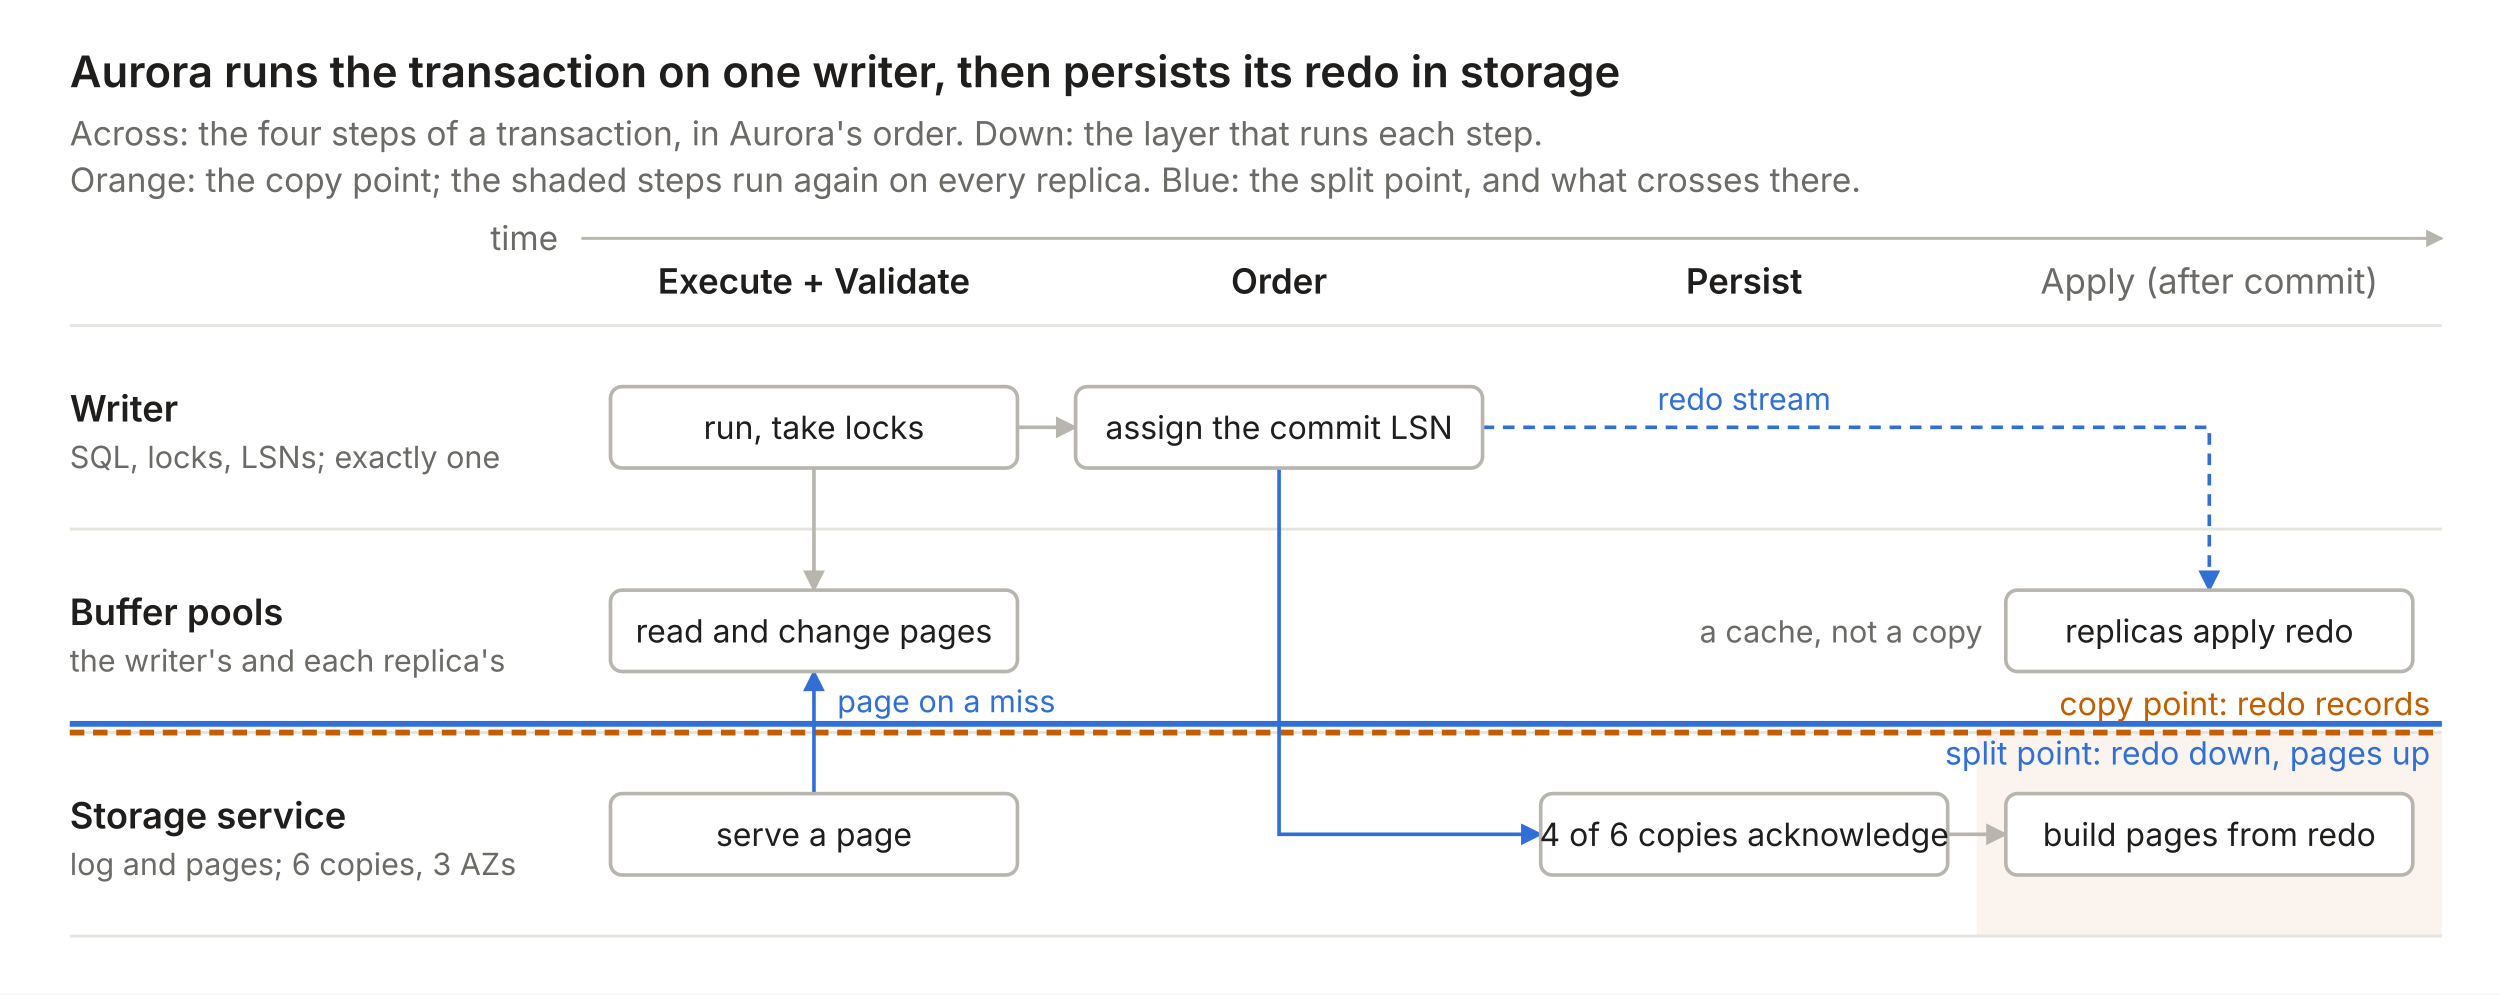
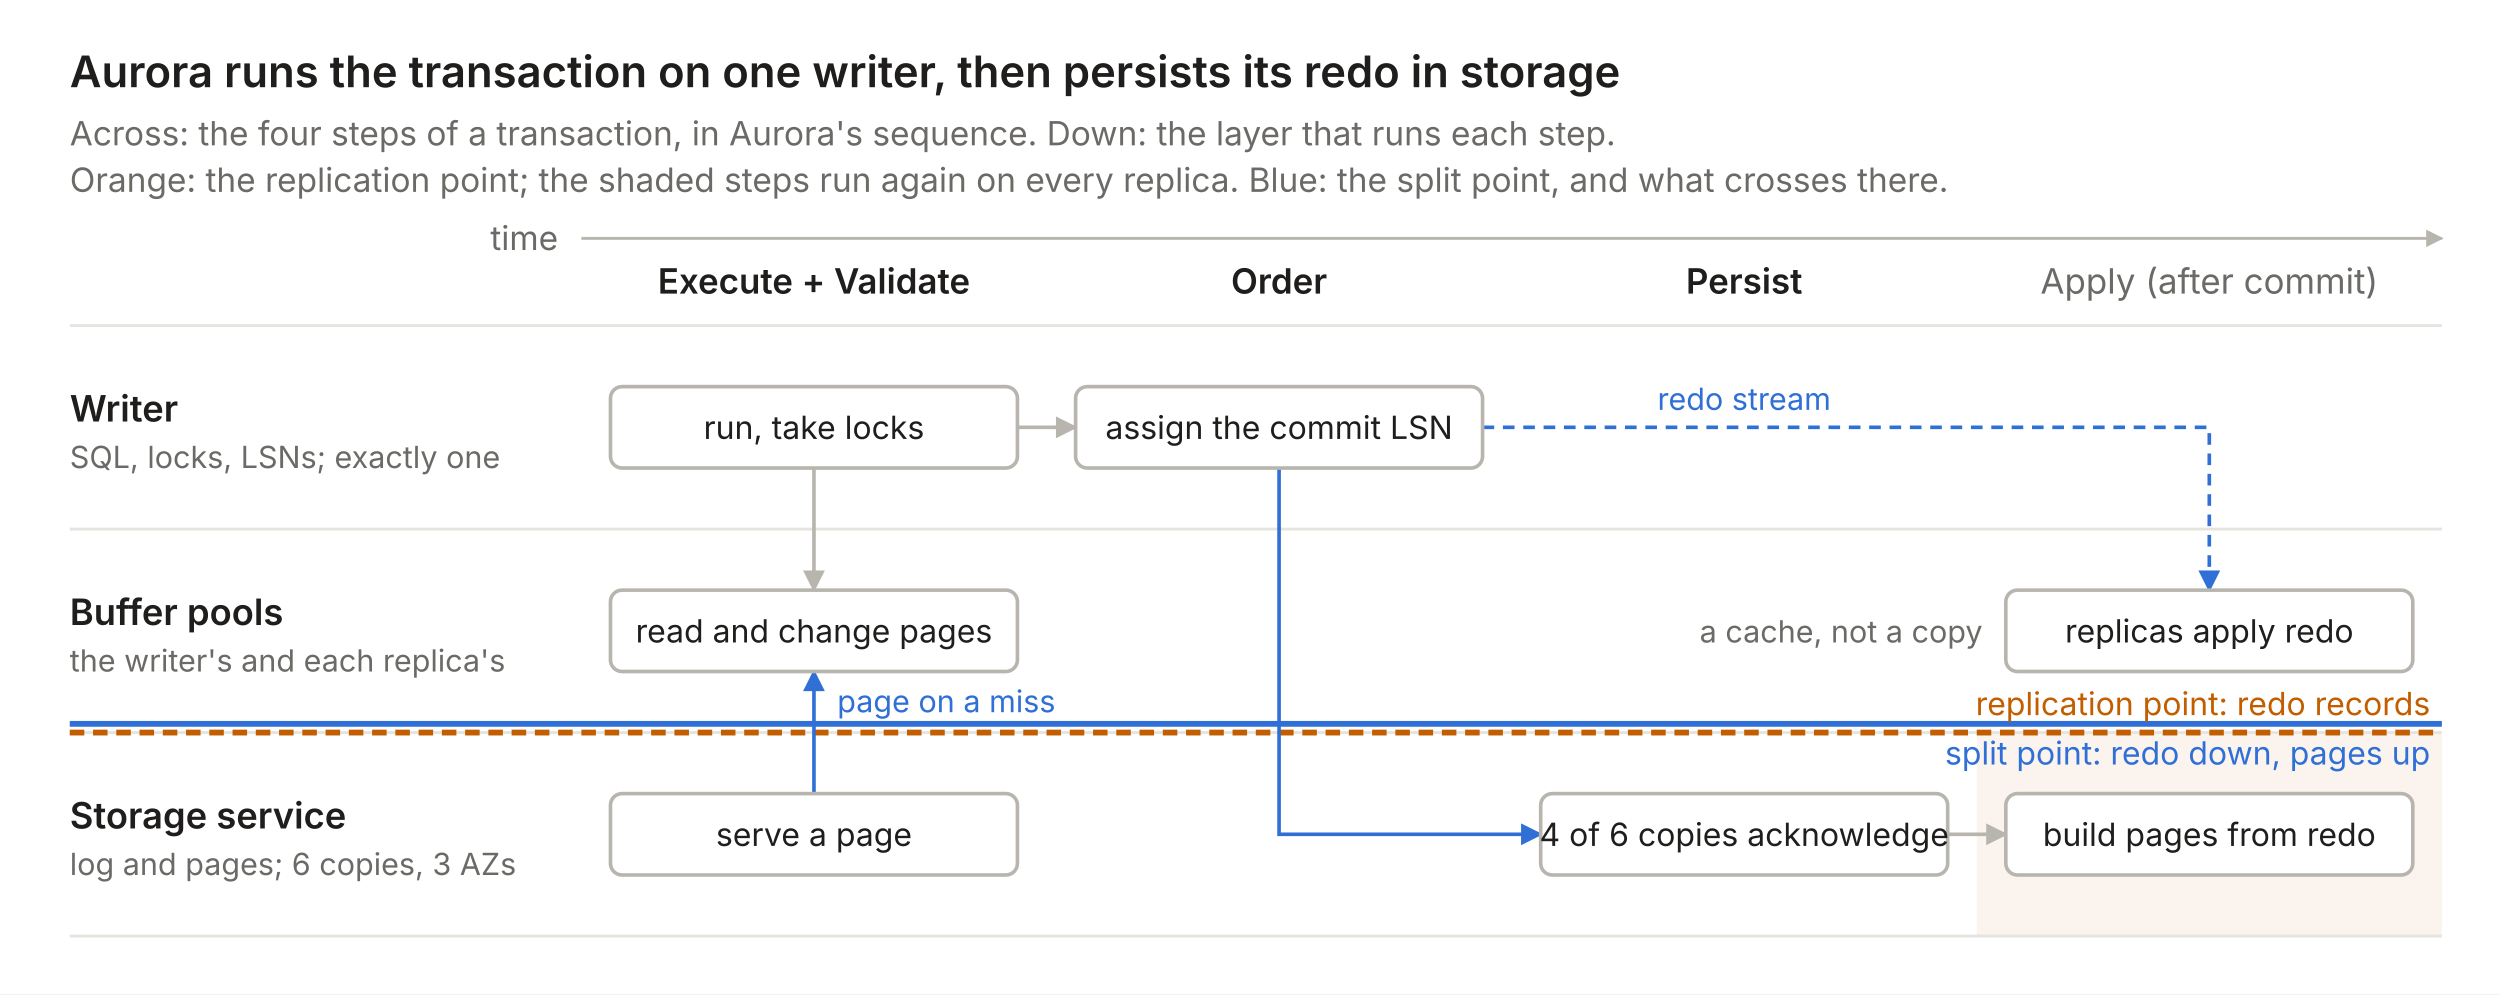
<svg xmlns="http://www.w3.org/2000/svg" width="860" height="342" font-family="Inter, 'Helvetica Neue', Arial, sans-serif" viewBox="0 0 860 342" role="img" aria-label="Aurora's steps over time and across layers. The one writer runs the transaction, taking locks and changing pages in its buffer pool, which fetches pages from storage on a miss. It assigns the commit LSN. Storage persists the redo once 4 of 6 copies acknowledge, and each copy builds pages from it. The writer also streams redo to read replicas, which apply it to their cached pages: a cache, not a copy." font-size="13">
  <rect width="100%" height="100%" fill="#ffffff" />
  <defs>
    <marker id="ts-arrow" viewBox="0 0 10 10" refX="9" refY="5" markerWidth="6" markerHeight="6" orient="auto-start-reverse">
      <path d="M0 0L10 5L0 10z" fill="#b8b5ae" />
    </marker>
    <marker id="ts-arrow-blue" viewBox="0 0 10 10" refX="9" refY="5" markerWidth="6" markerHeight="6" orient="auto-start-reverse">
      <path d="M0 0L10 5L0 10z" fill="#2f6fd6" />
    </marker>
  </defs>
  <text x="24" y="30" font-size="15" font-weight="600" fill="#1f1e1d">Aurora runs the transaction on one writer, then persists its redo in storage</text>
-   <text x="24" y="50" font-size="11.5" fill="#6b6a66">Across: the four steps of a transaction, in Aurora's order. Down: the layer that runs each step.</text>
-   <text x="24" y="66" font-size="11.5" fill="#6b6a66">Orange: the copy point; the shaded steps run again on every replica. Blue: the split point, and what crosses there.</text>
+   <text x="24" y="50" font-size="11.5" fill="#6b6a66">Across: the four steps of a transaction, in Aurora's sequence. Down: the layer that runs each step.</text>
+   <text x="24" y="66" font-size="11.5" fill="#6b6a66">Orange: the replication point; the shaded steps run again on every replica. Blue: the split point, and what crosses there.</text>
  <rect x="680.0" y="252" width="160.0" height="70" fill="#c25e00" fill-opacity="0.07" />
  <path d="M200 82H840" stroke="#b8b5ae" stroke-width="1" marker-end="url(#ts-arrow)" />
  <text x="192" y="86" text-anchor="end" font-size="11.5" fill="#6b6a66">time</text>
  <text x="280.0" y="101" text-anchor="middle" font-size="12" font-weight="600" fill="#1f1e1d">Execute + Validate</text>
  <text x="440.0" y="101" text-anchor="middle" font-size="12" font-weight="600" fill="#1f1e1d">Order</text>
  <text x="600.0" y="101" text-anchor="middle" font-size="12" font-weight="600" fill="#1f1e1d">Persist</text>
  <text x="760.0" y="101" text-anchor="middle" font-size="12" font-weight="400" fill="#6b6a66">Apply (after commit)</text>
  <line x1="24" y1="112" x2="840" y2="112" stroke="#e6e4df" stroke-width="1" />
  <text x="24" y="145.0" font-size="12.5" font-weight="600" fill="#1f1e1d">Writer</text>
  <text x="24" y="161.0" font-size="10.5" fill="#6b6a66">SQL, locks, LSNs; exactly one</text>
  <line x1="24" y1="182" x2="840" y2="182" stroke="#e6e4df" stroke-width="1" />
  <text x="24" y="215.0" font-size="12.5" font-weight="600" fill="#1f1e1d">Buffer pools</text>
  <text x="24" y="231.0" font-size="10.5" fill="#6b6a66">the writer's and each replica's</text>
  <line x1="24" y1="252" x2="840" y2="252" stroke="#e6e4df" stroke-width="1" />
  <text x="24" y="285.0" font-size="12.5" font-weight="600" fill="#1f1e1d">Storage service</text>
  <text x="24" y="301.0" font-size="10.5" fill="#6b6a66">log and pages; 6 copies, 3 AZs</text>
  <line x1="24" y1="322" x2="840" y2="322" stroke="#e6e4df" stroke-width="1" />
  <line x1="24" y1="249" x2="840" y2="249" stroke="#2f6fd6" stroke-width="2" />
  <text x="836" y="263" text-anchor="end" font-size="11" fill="#2f6fd6">split point: redo down, pages up</text>
  <line x1="24" y1="252" x2="840" y2="252" stroke="#c25e00" stroke-width="2" stroke-dasharray="5 3" />
-   <text x="836" y="246" text-anchor="end" font-size="11" fill="#c25e00">copy point: redo records</text>
+   <text x="836" y="246" text-anchor="end" font-size="11" fill="#c25e00">replication point: redo records</text>
  <path d="M280.0 161.0V203.0" fill="none" stroke="#b8b5ae" stroke-width="1.25" marker-end="url(#ts-arrow)" />
  <path d="M280.0 273.0V231.0" fill="none" stroke="#2f6fd6" stroke-width="1.25" marker-end="url(#ts-arrow-blue)" />
  <text x="288.0" y="245.0" text-anchor="start" font-size="10.5" fill="#2f6fd6">page on a miss</text>
  <path d="M350.0 147.0H370.0" fill="none" stroke="#b8b5ae" stroke-width="1.25" marker-end="url(#ts-arrow)" />
  <path d="M440.0 161.0V287.0H530.0" fill="none" stroke="#2f6fd6" stroke-width="1.25" marker-end="url(#ts-arrow-blue)" />
  <path d="M670.0 287.0H690.0" fill="none" stroke="#b8b5ae" stroke-width="1.25" marker-end="url(#ts-arrow)" />
  <path d="M510.0 147.0H760.0V203.0" fill="none" stroke="#2f6fd6" stroke-width="1.25" stroke-dasharray="4 3" marker-end="url(#ts-arrow-blue)" />
  <text x="600.0" y="141.0" text-anchor="middle" font-size="10.5" fill="#2f6fd6">redo stream</text>
  <rect x="210.0" y="133.0" width="140" height="28" rx="4" fill="#ffffff" stroke="#b8b5ae" stroke-width="1.25" />
  <text x="280.0" y="151.0" text-anchor="middle" font-size="11" fill="#1f1e1d">run, take locks</text>
  <rect x="210.0" y="203.0" width="140" height="28" rx="4" fill="#ffffff" stroke="#b8b5ae" stroke-width="1.25" />
  <text x="280.0" y="221.0" text-anchor="middle" font-size="11" fill="#1f1e1d">read and change pages</text>
  <rect x="210.0" y="273.0" width="140" height="28" rx="4" fill="#ffffff" stroke="#b8b5ae" stroke-width="1.25" />
  <text x="280.0" y="291.0" text-anchor="middle" font-size="11" fill="#1f1e1d">serve a page</text>
  <rect x="370.0" y="133.0" width="140" height="28" rx="4" fill="#ffffff" stroke="#b8b5ae" stroke-width="1.25" />
  <text x="440.0" y="151.0" text-anchor="middle" font-size="11" fill="#1f1e1d">assign the commit LSN</text>
  <rect x="530.0" y="273.0" width="140" height="28" rx="4" fill="#ffffff" stroke="#b8b5ae" stroke-width="1.25" />
  <text x="600.0" y="291.0" text-anchor="middle" font-size="11" fill="#1f1e1d">4 of 6 copies acknowledge</text>
  <rect x="690.0" y="273.0" width="140" height="28" rx="4" fill="#ffffff" stroke="#b8b5ae" stroke-width="1.25" />
  <text x="760.0" y="291.0" text-anchor="middle" font-size="11" fill="#1f1e1d">build pages from redo</text>
  <rect x="690.0" y="203.0" width="140" height="28" rx="4" fill="#ffffff" stroke="#b8b5ae" stroke-width="1.25" />
  <text x="760.0" y="221.0" text-anchor="middle" font-size="11" fill="#1f1e1d">replicas apply redo</text>
  <text x="682.0" y="221.0" text-anchor="end" font-size="10.5" fill="#6b6a66">a cache, not a copy</text>
</svg>
